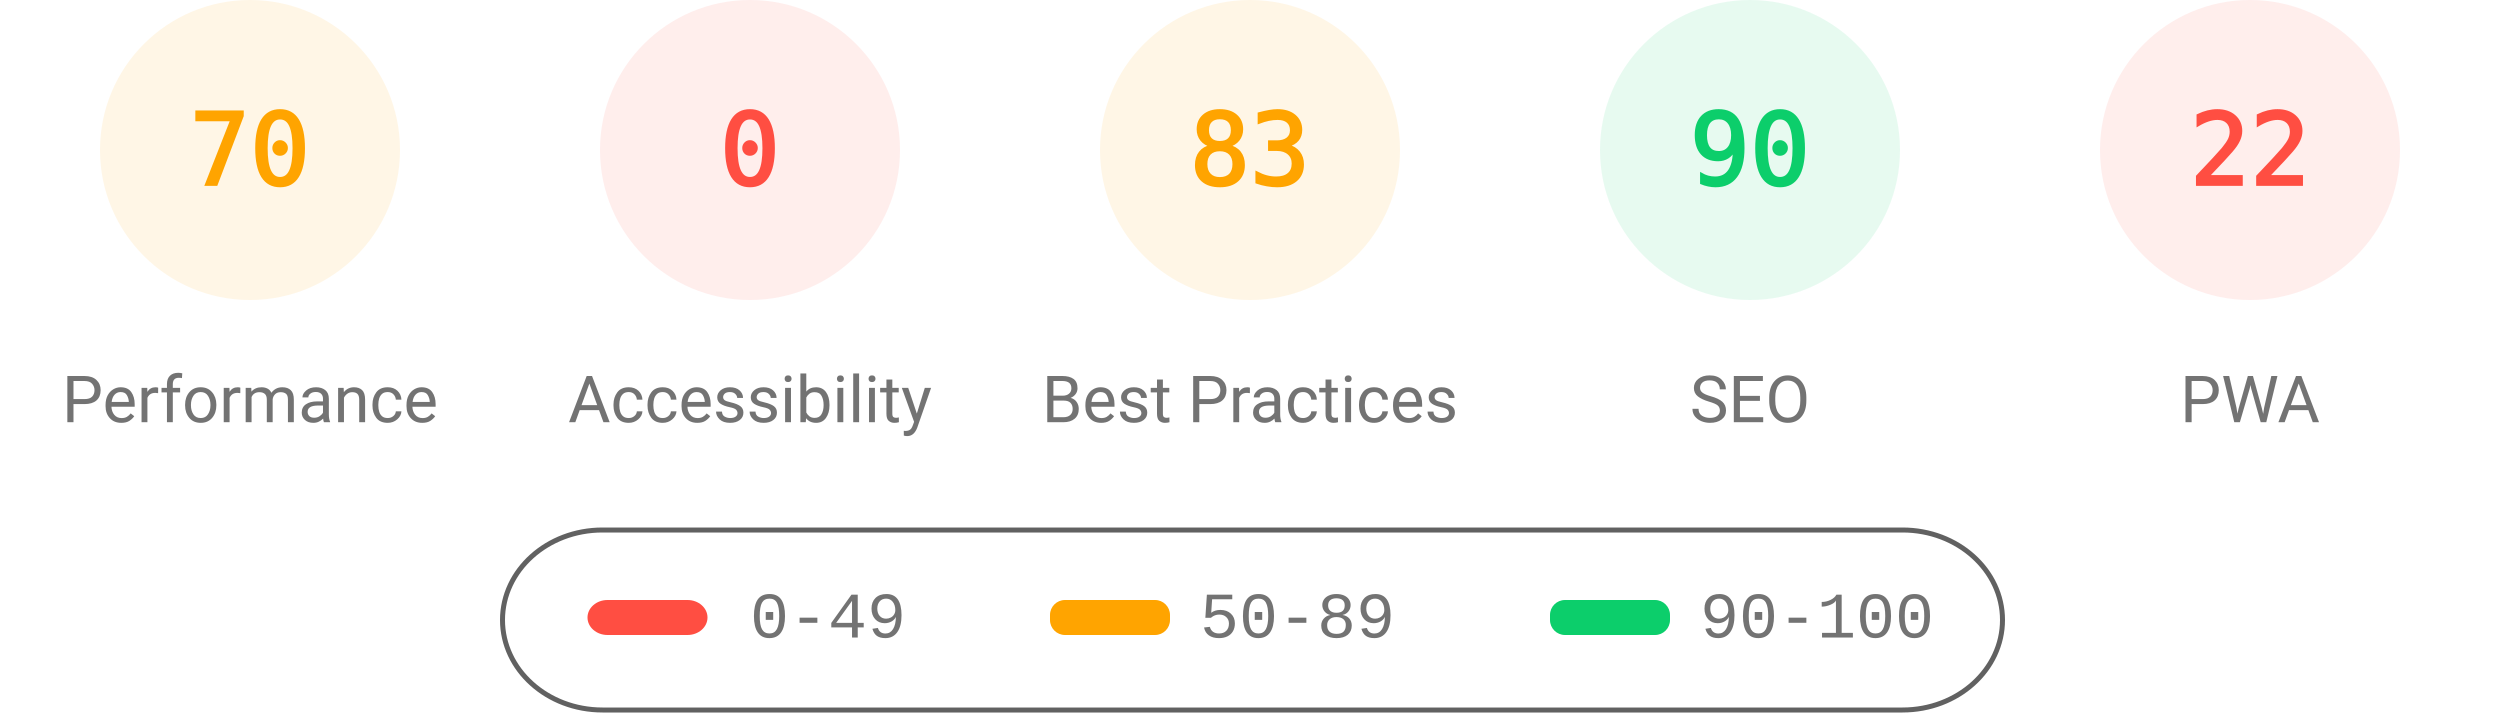
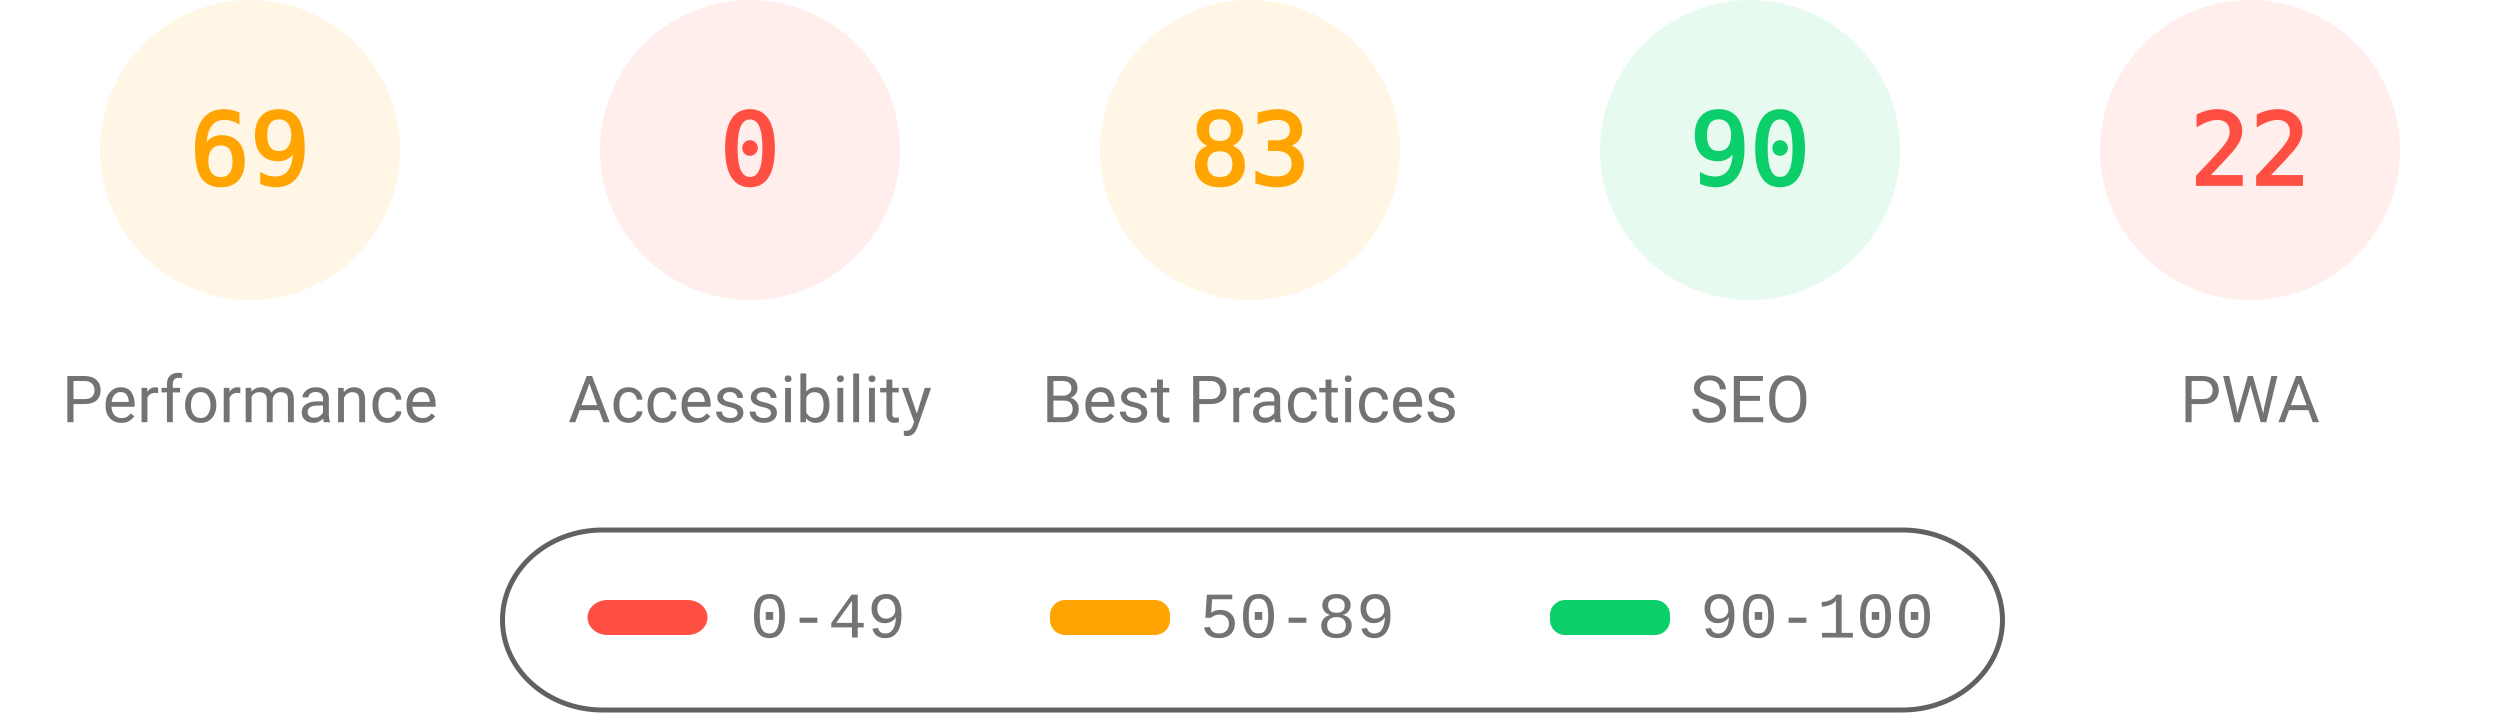
<svg xmlns="http://www.w3.org/2000/svg" fill="none" width="1000" height="285">
  <style>.gauge-base{opacity:.1}.gauge-arc{fill:none;animation-delay:250ms;stroke-linecap:round;transform:rotate(-90deg);transform-origin:100px 60px;animation:load-gauge 1s ease forwards}.guage-text{font-size:40px;font-family:monospace;text-align:center}.guage-red{color:#ff4e42;fill:#ff4e42;stroke:#ff4e42}.guage-orange{color:#ffa400;fill:#ffa400;stroke:#ffa400}.guage-green{color:#0cce6b;fill:#0cce6b;stroke:#0cce6b}.guage-undefined{color:#5c5c5c;fill:#5c5c5c;stroke:#5c5c5c}.guage-title{color:#737373;fill:#737373;stroke:none;font-size:26px;line-height:26px;font-family:Roboto,Halvetica,Arial,sans-serif}@keyframes load-gauge{from{stroke-dasharray:0 352.858}}</style>
  <svg class="guage-div guage-perf guage-orange" viewBox="0 0 200 200" width="200" height="200">
    <circle class="gauge-base" r="56" cx="100" cy="60" stroke-width="8" />
-     <circle class="gauge-arc guage-arc-1" r="56" cx="100" cy="60" stroke-width="8" style="stroke-dasharray:246.301,351.858" />
-     <text class="guage-text" x="100" y="60" alignment-baseline="central" dominant-baseline="central" text-anchor="middle">70</text>
+     <circle class="gauge-arc guage-arc-1" r="56" cx="100" cy="60" stroke-width="8" style="stroke-dasharray:242.782,351.858" />
+     <text class="guage-text" x="100" y="60" alignment-baseline="central" dominant-baseline="central" text-anchor="middle">69</text>
    <text class="guage-title" x="100" y="160" alignment-baseline="central" dominant-baseline="central" text-anchor="middle">Performance</text>
  </svg>
  <svg class="guage-div guage-acc guage-red" viewBox="0 0 200 200" width="200" height="200" x="200">
    <circle class="gauge-base" r="56" cx="100" cy="60" stroke-width="8" />
    <circle class="gauge-arc guage-arc-2" r="56" cx="100" cy="60" stroke-width="8" style="stroke-dasharray:0,351.858" />
    <text class="guage-text" x="100" y="60" alignment-baseline="central" dominant-baseline="central" text-anchor="middle">0</text>
    <text class="guage-title" x="100" y="160" alignment-baseline="central" dominant-baseline="central" text-anchor="middle">Accessibility</text>
  </svg>
  <svg class="guage-div guage-best guage-orange" viewBox="0 0 200 200" width="200" height="200" x="400">
    <circle class="gauge-base" r="56" cx="100" cy="60" stroke-width="8" />
    <circle class="gauge-arc guage-arc-3" r="56" cx="100" cy="60" stroke-width="8" style="stroke-dasharray:292.042,351.858" />
    <text class="guage-text" x="100" y="60" alignment-baseline="central" dominant-baseline="central" text-anchor="middle">83</text>
    <text class="guage-title" x="100" y="160" alignment-baseline="central" dominant-baseline="central" text-anchor="middle">Best Practices</text>
  </svg>
  <svg class="guage-div guage-seo guage-green" viewBox="0 0 200 200" width="200" height="200" x="600">
    <circle class="gauge-base" r="56" cx="100" cy="60" stroke-width="8" />
    <circle class="gauge-arc guage-arc-4" r="56" cx="100" cy="60" stroke-width="8" style="stroke-dasharray:316.672,351.858" />
    <text class="guage-text" x="100" y="60" alignment-baseline="central" dominant-baseline="central" text-anchor="middle">90</text>
    <text class="guage-title" x="100" y="160" alignment-baseline="central" dominant-baseline="central" text-anchor="middle">SEO</text>
  </svg>
  <svg class="guage-div guage-pwa guage-red" viewBox="0 0 200 200" width="200" height="200" x="800">
    <circle class="gauge-base" r="56" cx="100" cy="60" stroke-width="8" />
    <circle class="gauge-arc guage-arc-4" r="56" cx="100" cy="60" stroke-width="8" style="stroke-dasharray:77.409,351.858" />
    <text class="guage-text" x="100" y="60" alignment-baseline="central" dominant-baseline="central" text-anchor="middle">22</text>
    <text class="guage-title" x="100" y="160" alignment-baseline="central" dominant-baseline="central" text-anchor="middle">PWA</text>
  </svg>
  <svg width="604" height="76" x="200" y="210">
    <path fill="none" id="canvas_background" d="M-1-1h604v80H-1z" />
    <rect fill-opacity="0" stroke="#616161" stroke-width="2" rx="40" id="svg_2" height="72" width="600" y="2" x="1" fill="#000" />
    <rect stroke="#000" rx="8" id="svg_3" height="14" width="48" y="30" x="35" stroke-opacity="null" stroke-width="0" fill="#ff4e42" />
    <rect stroke="#000" rx="6" id="svg_4" height="14" width="48" y="30" x="220" stroke-opacity="null" stroke-width="0" fill="#ffa400" />
    <rect stroke="#000" rx="6" id="svg_5" height="14" width="48" y="30" x="420" stroke-opacity="null" stroke-width="0" fill="#0cce6b" />
    <text xml:space="preserve" text-anchor="start" font-family="'Courier New', Courier, monospace" font-size="26" id="svg_6" y="45" x="100" stroke-opacity="null" stroke-width="0" stroke="#000" fill="#737373">0-49</text>
    <text xml:space="preserve" text-anchor="start" font-family="'Courier New', Courier, monospace" font-size="26" id="svg_7" y="45" x="280" stroke-opacity="null" stroke-width="0" stroke="#000" fill="#737373">50-89</text>
    <text xml:space="preserve" text-anchor="start" font-family="'Courier New', Courier, monospace" font-size="26" id="svg_8" y="45" x="480" stroke-opacity="null" stroke-width="0" stroke="#000" fill="#737373">90-100</text>
  </svg>
</svg>
